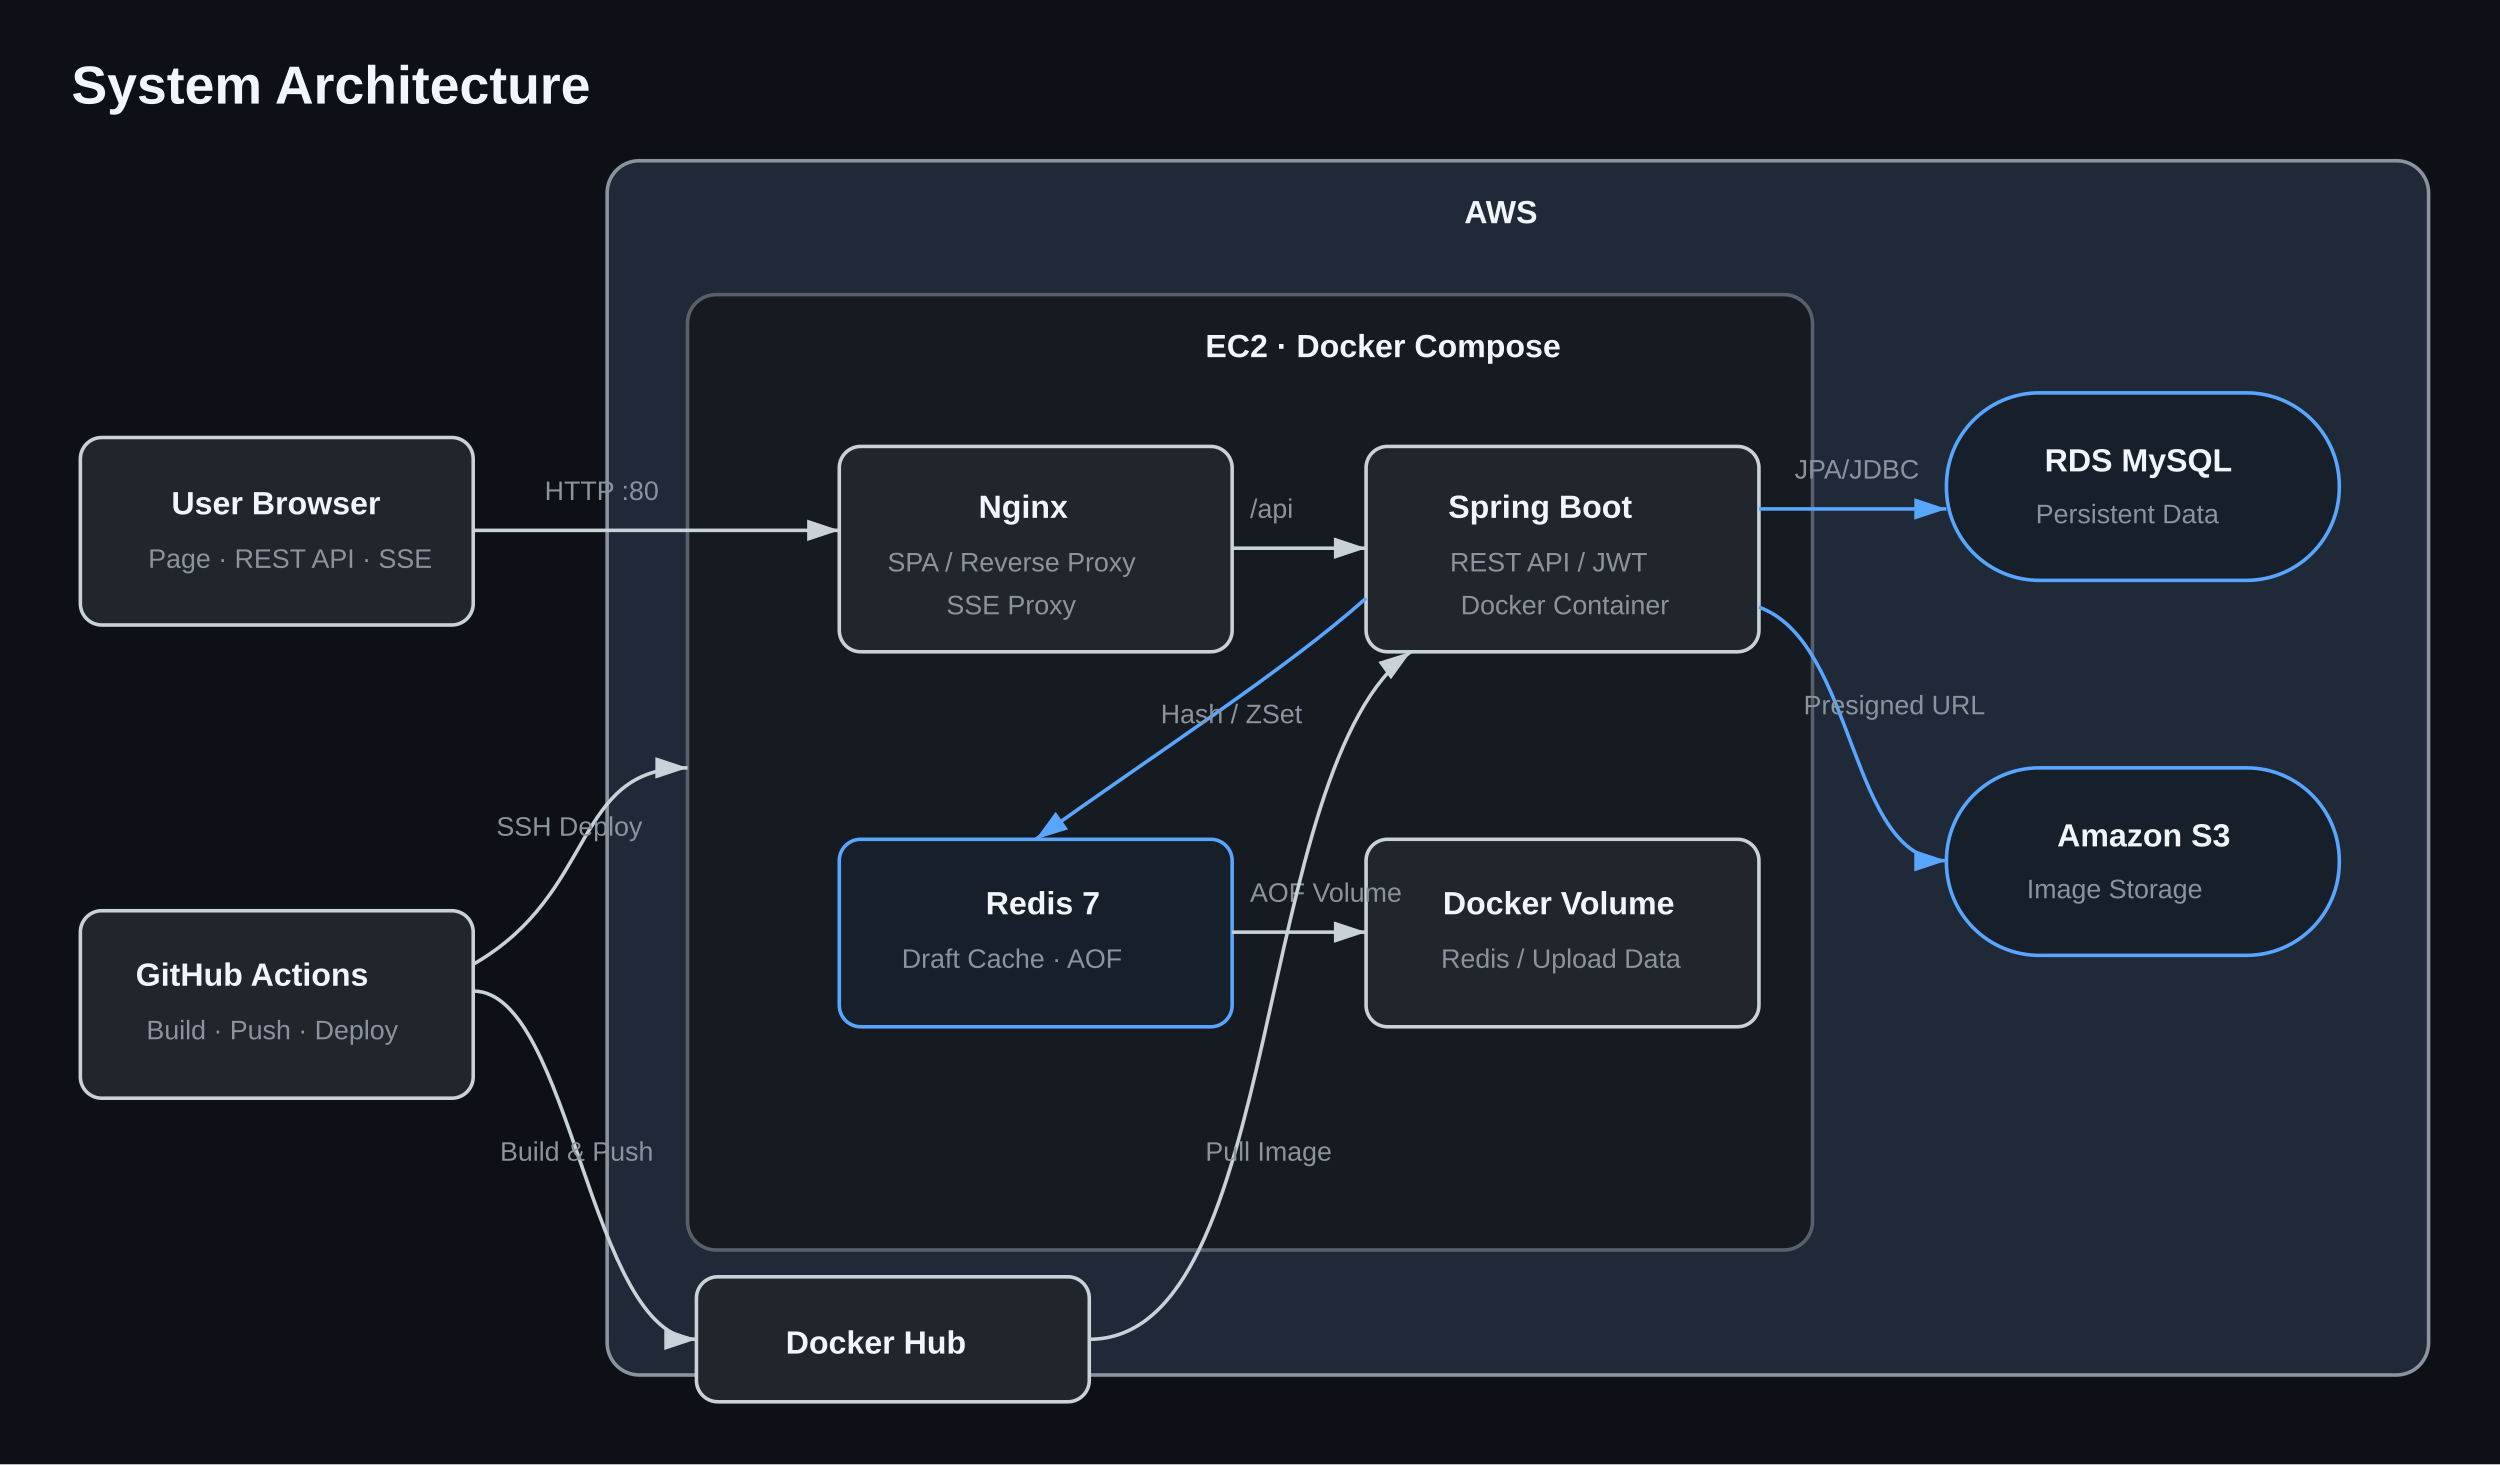
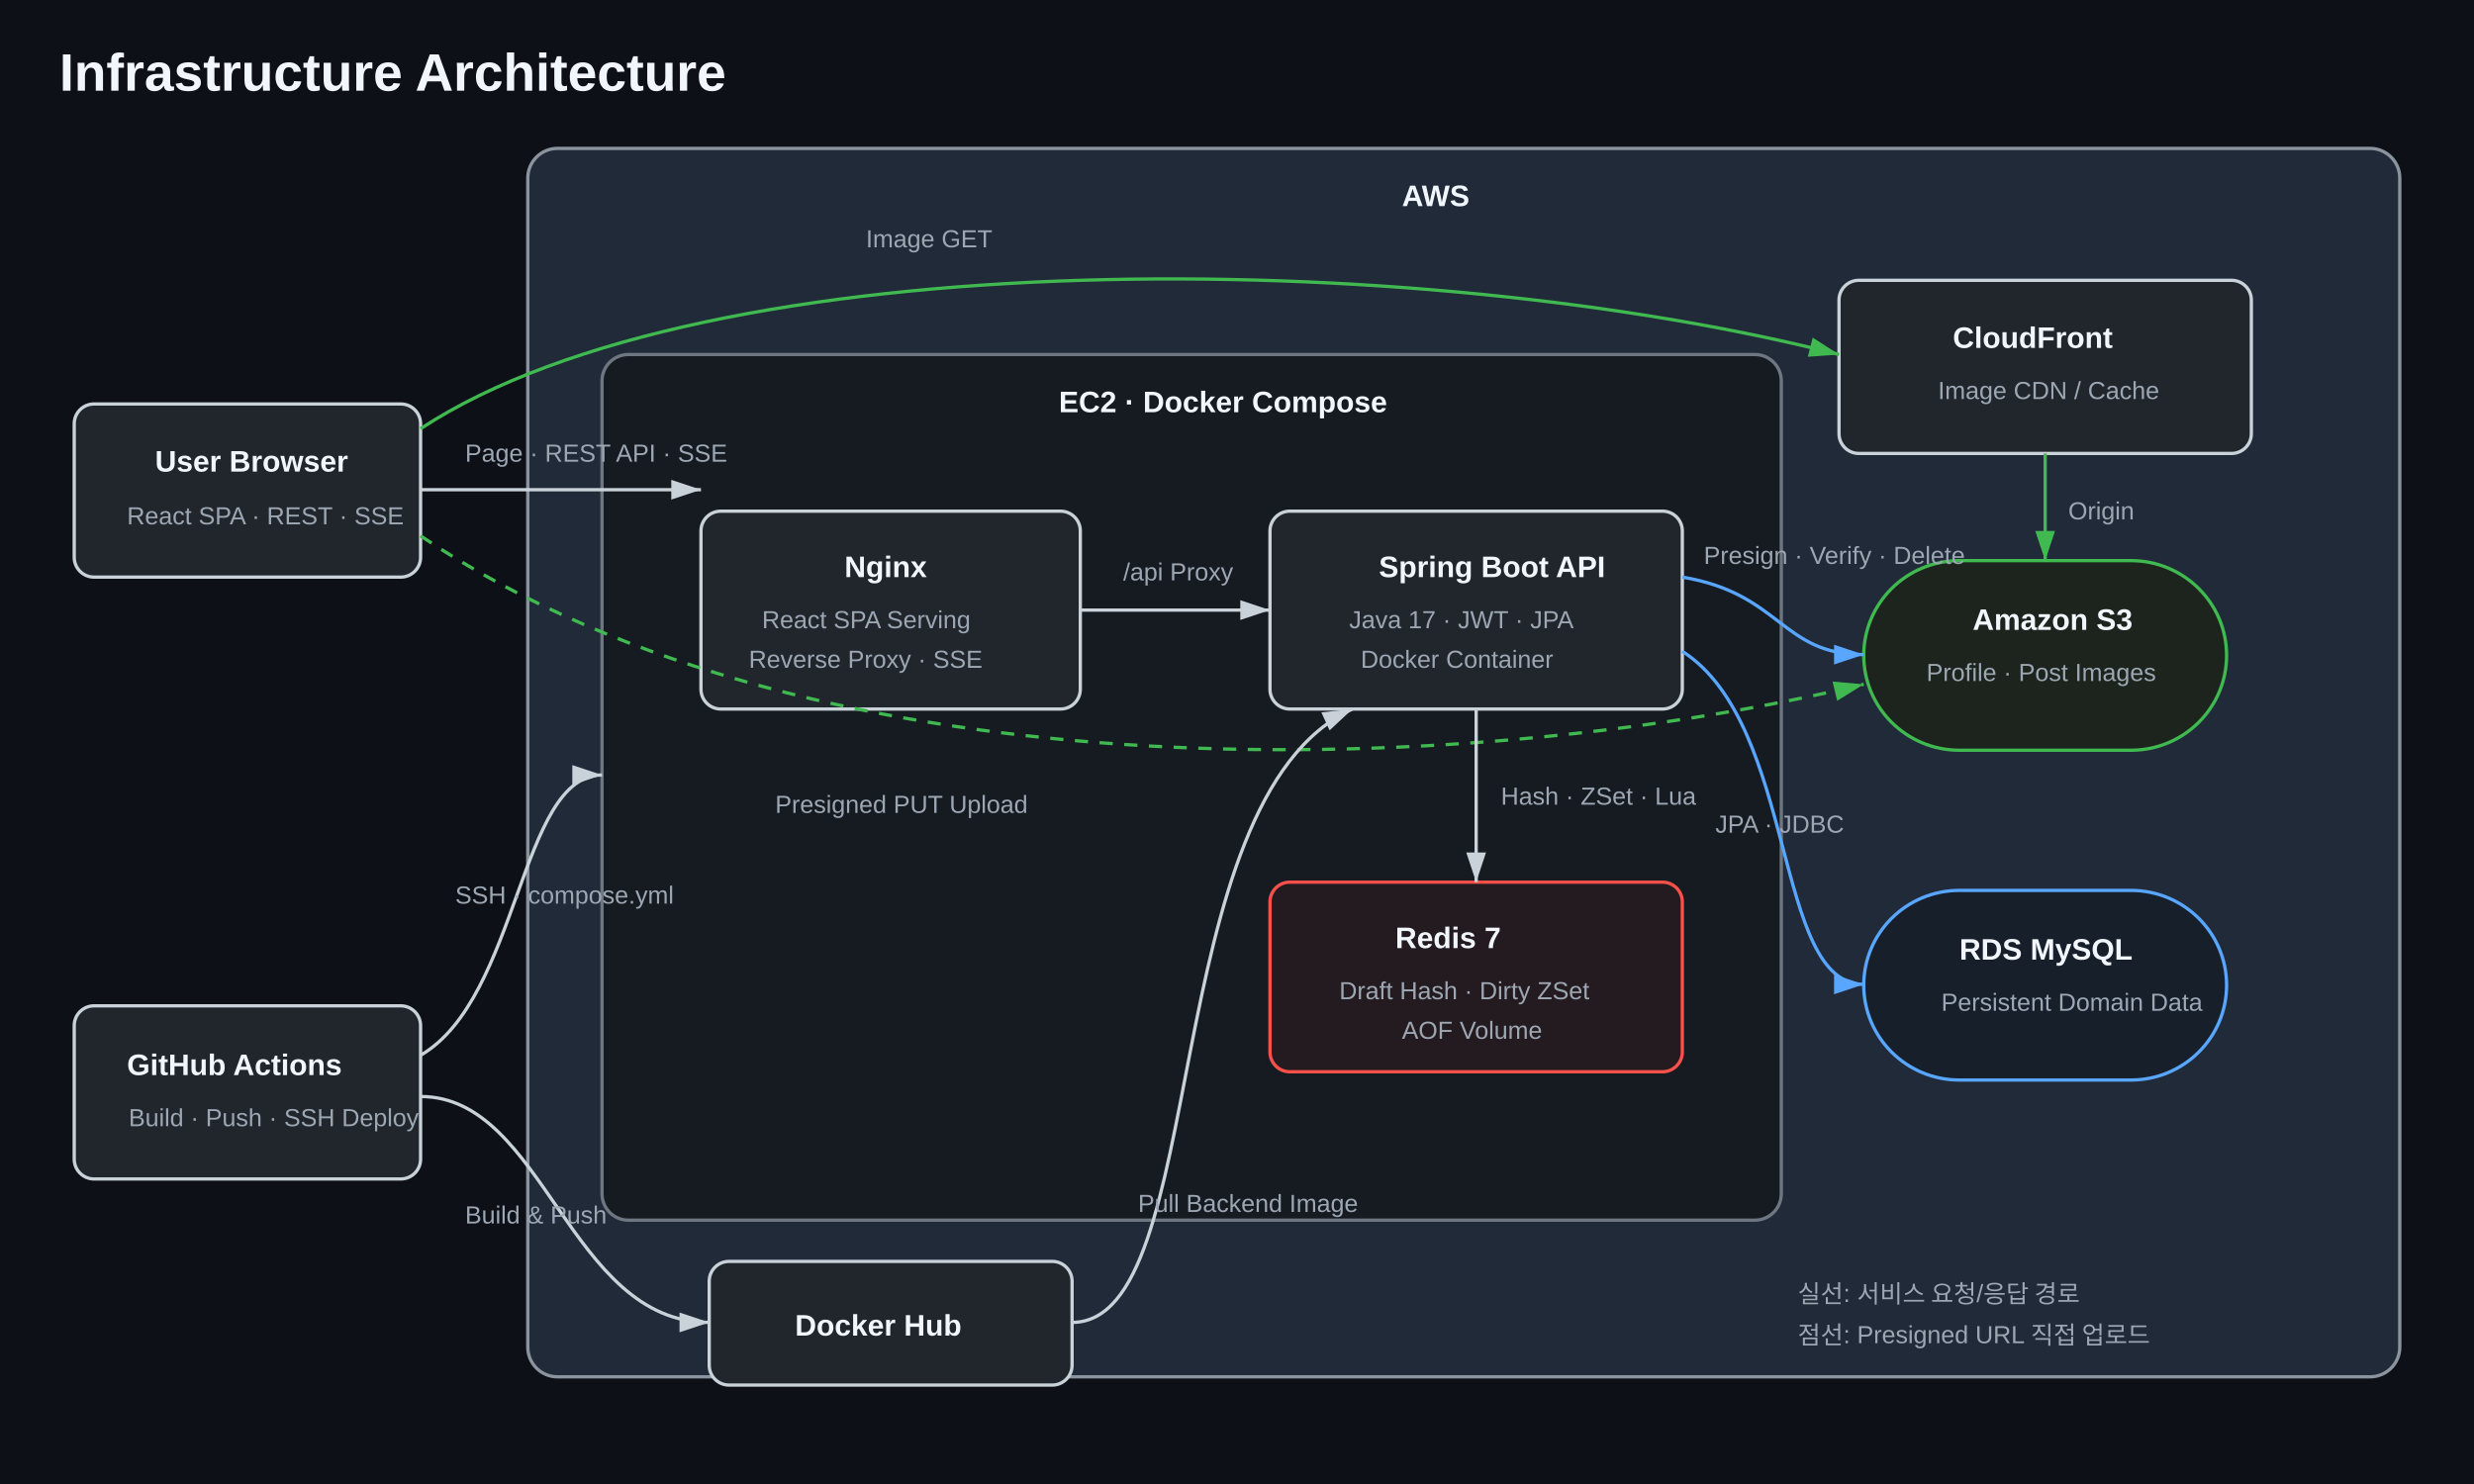
- <svg xmlns="http://www.w3.org/2000/svg" width="1400" height="820" viewBox="0 0 1400 820">
+ <svg xmlns="http://www.w3.org/2000/svg" width="1500" height="900" viewBox="0 0 1500 900">
  <defs>
    <style>
-       .bg{fill:#0d1117}.panel{fill:#161b22;stroke:#586069;stroke-width:2}.aws{fill:#1f2937;stroke:#8b949e;stroke-width:2}.node{fill:#21262d;stroke:#c9d1d9;stroke-width:2}.store{fill:#17202a;stroke:#58a6ff;stroke-width:2}.title{fill:#f0f6fc;font:700 30px Arial,sans-serif}.label{fill:#f0f6fc;font:600 18px Arial,sans-serif}.sub{fill:#8b949e;font:15px Arial,sans-serif}.edge{stroke:#c9d1d9;stroke-width:2;fill:none;marker-end:url(#arrow)}.edge2{stroke:#58a6ff;stroke-width:2;fill:none;marker-end:url(#blue)}
+       .bg{fill:#0d1117}.aws{fill:#202a38;stroke:#8b949e;stroke-width:2}.ec2{fill:#161b22;stroke:#6e7681;stroke-width:2}.node{fill:#21262d;stroke:#c9d1d9;stroke-width:2}.redis{fill:#241b20;stroke:#f85149;stroke-width:2}.mysql{fill:#17202a;stroke:#58a6ff;stroke-width:2}.s3{fill:#1c241d;stroke:#3fb950;stroke-width:2}.title{fill:#f0f6fc;font:700 32px Arial,sans-serif}.label{fill:#f0f6fc;font:600 18px Arial,sans-serif}.sub{fill:#9da7b3;font:15px Arial,sans-serif}.edge{stroke:#c9d1d9;stroke-width:2;fill:none;marker-end:url(#arrow)}.blue{stroke:#58a6ff;stroke-width:2;fill:none;marker-end:url(#blue)}.green{stroke:#3fb950;stroke-width:2;fill:none;marker-end:url(#green)}.dash{stroke-dasharray:8 7}
    </style>
    <marker id="arrow" markerWidth="10" markerHeight="10" refX="9" refY="3" orient="auto">
      <path d="M0,0 L0,6 L9,3 z" fill="#c9d1d9" />
    </marker>
    <marker id="blue" markerWidth="10" markerHeight="10" refX="9" refY="3" orient="auto">
      <path d="M0,0 L0,6 L9,3 z" fill="#58a6ff" />
    </marker>
+     <marker id="green" markerWidth="10" markerHeight="10" refX="9" refY="3" orient="auto">
+       <path d="M0,0 L0,6 L9,3 z" fill="#3fb950" />
+     </marker>
  </defs>
-   <rect class="bg" width="1400" height="820" />
-   <text class="title" x="40" y="58">System Architecture</text>
-   <rect class="aws" x="340" y="90" width="1020" height="680" rx="18" />
-   <text class="label" x="820" y="125">AWS</text>
-   <rect class="panel" x="385" y="165" width="630" height="535" rx="16" />
-   <text class="label" x="675" y="200">EC2 · Docker Compose</text>
-   <rect class="node" x="470" y="250" width="220" height="115" rx="12" />
-   <text class="label" x="548" y="290">Nginx</text>
-   <text class="sub" x="497" y="320">SPA / Reverse Proxy</text>
-   <text class="sub" x="530" y="344">SSE Proxy</text>
-   <rect class="node" x="765" y="250" width="220" height="115" rx="12" />
-   <text class="label" x="811" y="290">Spring Boot</text>
-   <text class="sub" x="812" y="320">REST API / JWT</text>
-   <text class="sub" x="818" y="344">Docker Container</text>
-   <rect class="store" x="470" y="470" width="220" height="105" rx="12" />
-   <text class="label" x="552" y="512">Redis 7</text>
-   <text class="sub" x="505" y="542">Draft Cache · AOF</text>
-   <rect class="node" x="765" y="470" width="220" height="105" rx="12" />
-   <text class="label" x="808" y="512">Docker Volume</text>
-   <text class="sub" x="807" y="542">Redis / Upload Data</text>
-   <rect class="store" x="1090" y="220" width="220" height="105" rx="52" />
-   <text class="label" x="1145" y="264">RDS MySQL</text>
-   <text class="sub" x="1140" y="293">Persistent Data</text>
-   <rect class="store" x="1090" y="430" width="220" height="105" rx="52" />
-   <text class="label" x="1152" y="474">Amazon S3</text>
-   <text class="sub" x="1135" y="503">Image Storage</text>
-   <rect class="node" x="45" y="245" width="220" height="105" rx="12" />
-   <text class="label" x="96" y="288">User Browser</text>
-   <text class="sub" x="83" y="318">Page · REST API · SSE</text>
-   <rect class="node" x="45" y="510" width="220" height="105" rx="12" />
-   <text class="label" x="76" y="552">GitHub Actions</text>
-   <text class="sub" x="82" y="582">Build · Push · Deploy</text>
-   <rect class="node" x="390" y="715" width="220" height="70" rx="12" />
-   <text class="label" x="440" y="758">Docker Hub</text>
-   <path class="edge" d="M265 297 H470" />
-   <text class="sub" x="305" y="280">HTTP :80</text>
-   <path class="edge" d="M690 307 H765" />
-   <text class="sub" x="700" y="290">/api</text>
-   <path class="edge2" d="M765 335 C720 375 650 420 580 470" />
-   <text class="sub" x="650" y="405">Hash / ZSet</text>
-   <path class="edge" d="M690 522 H765" />
-   <text class="sub" x="700" y="505">AOF Volume</text>
-   <path class="edge2" d="M985 285 H1090" />
-   <text class="sub" x="1005" y="268">JPA/JDBC</text>
-   <path class="edge2" d="M985 340 C1040 360 1035 482 1090 482" />
-   <text class="sub" x="1010" y="400">Presigned URL</text>
-   <path class="edge" d="M265 555 C320 555 330 750 390 750" />
-   <text class="sub" x="280" y="650">Build &amp; Push</text>
-   <path class="edge" d="M610 750 C720 750 700 430 790 365" />
-   <text class="sub" x="675" y="650">Pull Image</text>
-   <path class="edge" d="M265 540 C335 500 320 430 385 430" />
-   <text class="sub" x="278" y="468">SSH Deploy</text>
+   <rect class="bg" width="1500" height="900" />
+   <text class="title" x="36" y="55">Infrastructure Architecture</text>
+   <rect class="node" x="45" y="245" width="210" height="105" rx="12" />
+   <text class="label" x="94" y="286">User Browser</text>
+   <text class="sub" x="77" y="318">React SPA · REST · SSE</text>
+   <rect class="node" x="45" y="610" width="210" height="105" rx="12" />
+   <text class="label" x="77" y="652">GitHub Actions</text>
+   <text class="sub" x="78" y="683">Build · Push · SSH Deploy</text>
+   <rect class="aws" x="320" y="90" width="1135" height="745" rx="18" />
+   <text class="label" x="850" y="125">AWS</text>
+   <rect class="ec2" x="365" y="215" width="715" height="525" rx="16" />
+   <text class="label" x="642" y="250">EC2 · Docker Compose</text>
+   <rect class="node" x="425" y="310" width="230" height="120" rx="12" />
+   <text class="label" x="512" y="350">Nginx</text>
+   <text class="sub" x="462" y="381">React SPA Serving</text>
+   <text class="sub" x="454" y="405">Reverse Proxy · SSE</text>
+   <rect class="node" x="770" y="310" width="250" height="120" rx="12" />
+   <text class="label" x="836" y="350">Spring Boot API</text>
+   <text class="sub" x="818" y="381">Java 17 · JWT · JPA</text>
+   <text class="sub" x="825" y="405">Docker Container</text>
+   <rect class="redis" x="770" y="535" width="250" height="115" rx="12" />
+   <text class="label" x="846" y="575">Redis 7</text>
+   <text class="sub" x="812" y="606">Draft Hash · Dirty ZSet</text>
+   <text class="sub" x="850" y="630">AOF Volume</text>
+   <rect class="node" x="1115" y="170" width="250" height="105" rx="12" />
+   <text class="label" x="1184" y="211">CloudFront</text>
+   <text class="sub" x="1175" y="242">Image CDN / Cache</text>
+   <rect class="s3" x="1130" y="340" width="220" height="115" rx="58" />
+   <text class="label" x="1196" y="382">Amazon S3</text>
+   <text class="sub" x="1168" y="413">Profile · Post Images</text>
+   <rect class="mysql" x="1130" y="540" width="220" height="115" rx="58" />
+   <text class="label" x="1188" y="582">RDS MySQL</text>
+   <text class="sub" x="1177" y="613">Persistent Domain Data</text>
+   <rect class="node" x="430" y="765" width="220" height="75" rx="12" />
+   <text class="label" x="482" y="810">Docker Hub</text>
+   <path class="edge" d="M255 297 H425" />
+   <text class="sub" x="282" y="280">Page · REST API · SSE</text>
+   <path class="edge" d="M655 370 H770" />
+   <text class="sub" x="681" y="352">/api Proxy</text>
+   <path class="green" d="M255 260 C430 145 860 150 1115 215" />
+   <text class="sub" x="525" y="150">Image GET</text>
+   <path class="green" d="M1240 275 V340" />
+   <text class="sub" x="1254" y="315">Origin</text>
+   <path class="blue" d="M1020 350 C1080 360 1080 397 1130 397" />
+   <text class="sub" x="1033" y="342">Presign · Verify · Delete</text>
+   <path class="green dash" d="M255 325 C500 490 900 470 1130 415" />
+   <text class="sub" x="470" y="493">Presigned PUT Upload</text>
+   <path class="blue" d="M1020 395 C1090 440 1075 597 1130 597" />
+   <text class="sub" x="1040" y="505">JPA · JDBC</text>
+   <path class="edge" d="M895 430 V535" />
+   <text class="sub" x="910" y="488">Hash · ZSet · Lua</text>
+   <path class="edge" d="M255 665 C330 665 345 802 430 802" />
+   <text class="sub" x="282" y="742">Build &amp; Push</text>
+   <path class="edge" d="M650 802 C735 802 700 485 820 430" />
+   <text class="sub" x="690" y="735">Pull Backend Image</text>
+   <path class="edge" d="M255 640 C315 605 315 470 365 470" />
+   <text class="sub" x="276" y="548">SSH · compose.yml</text>
+   <text class="sub" x="1090" y="790">실선: 서비스 요청/응답 경로</text>
+   <text class="sub" x="1090" y="815">점선: Presigned URL 직접 업로드</text>
</svg>
